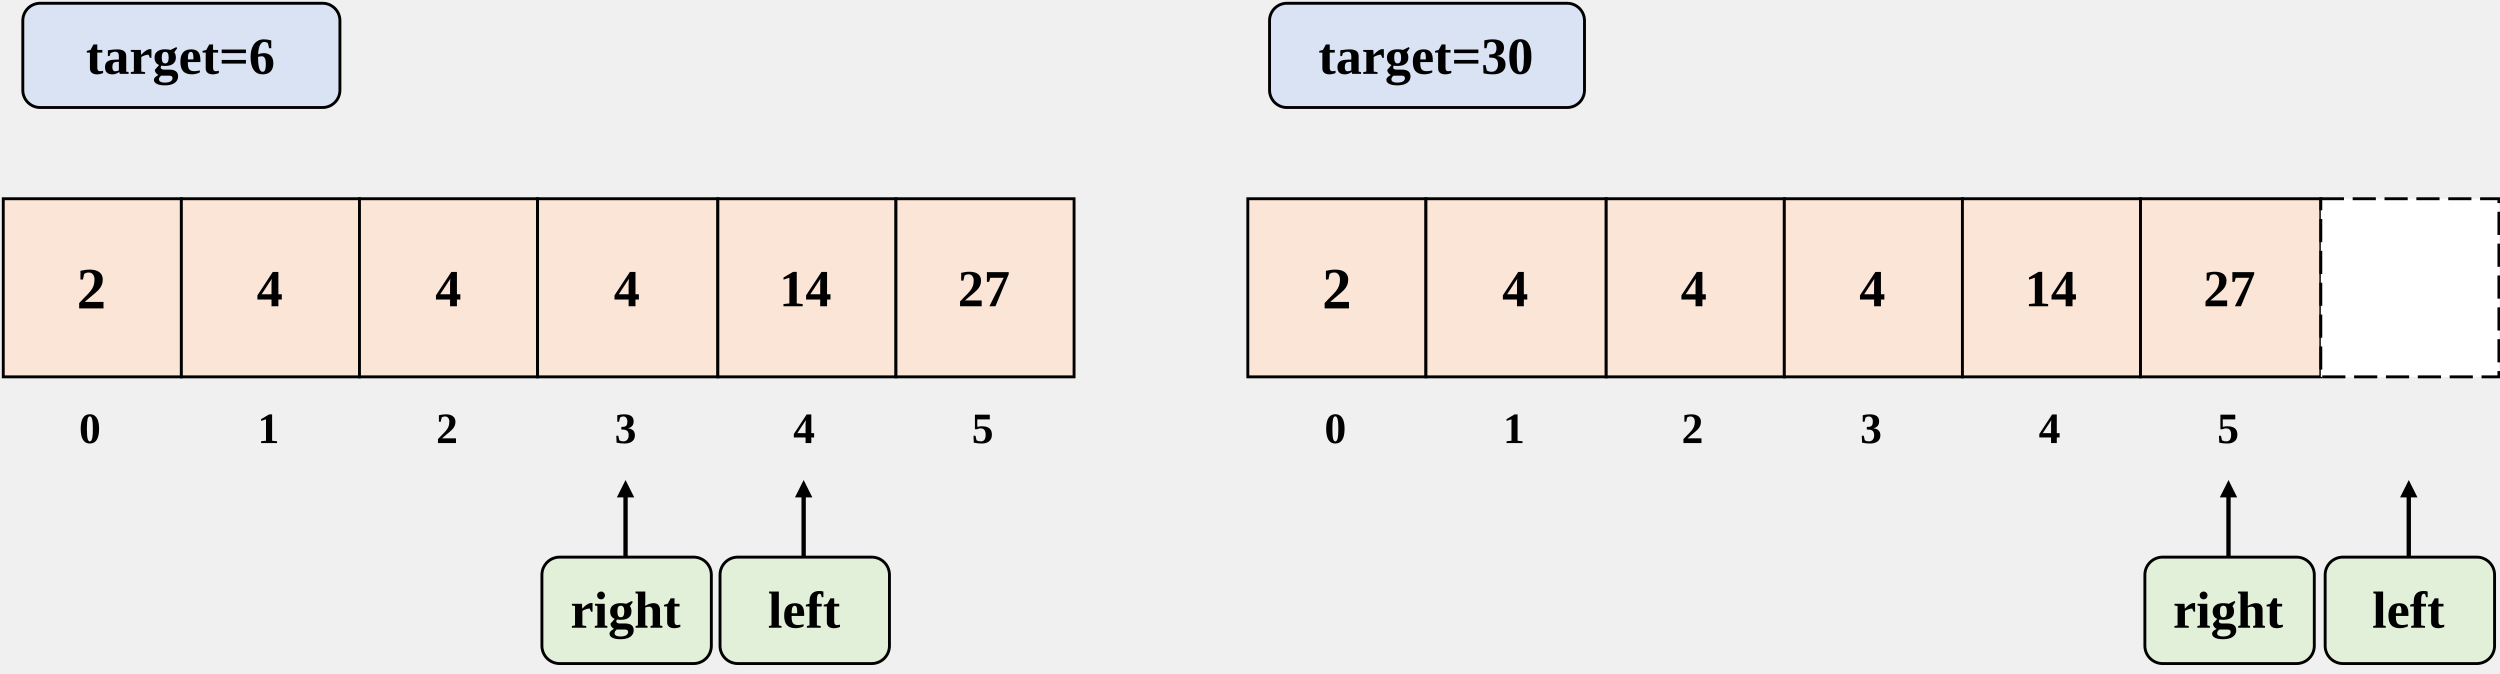
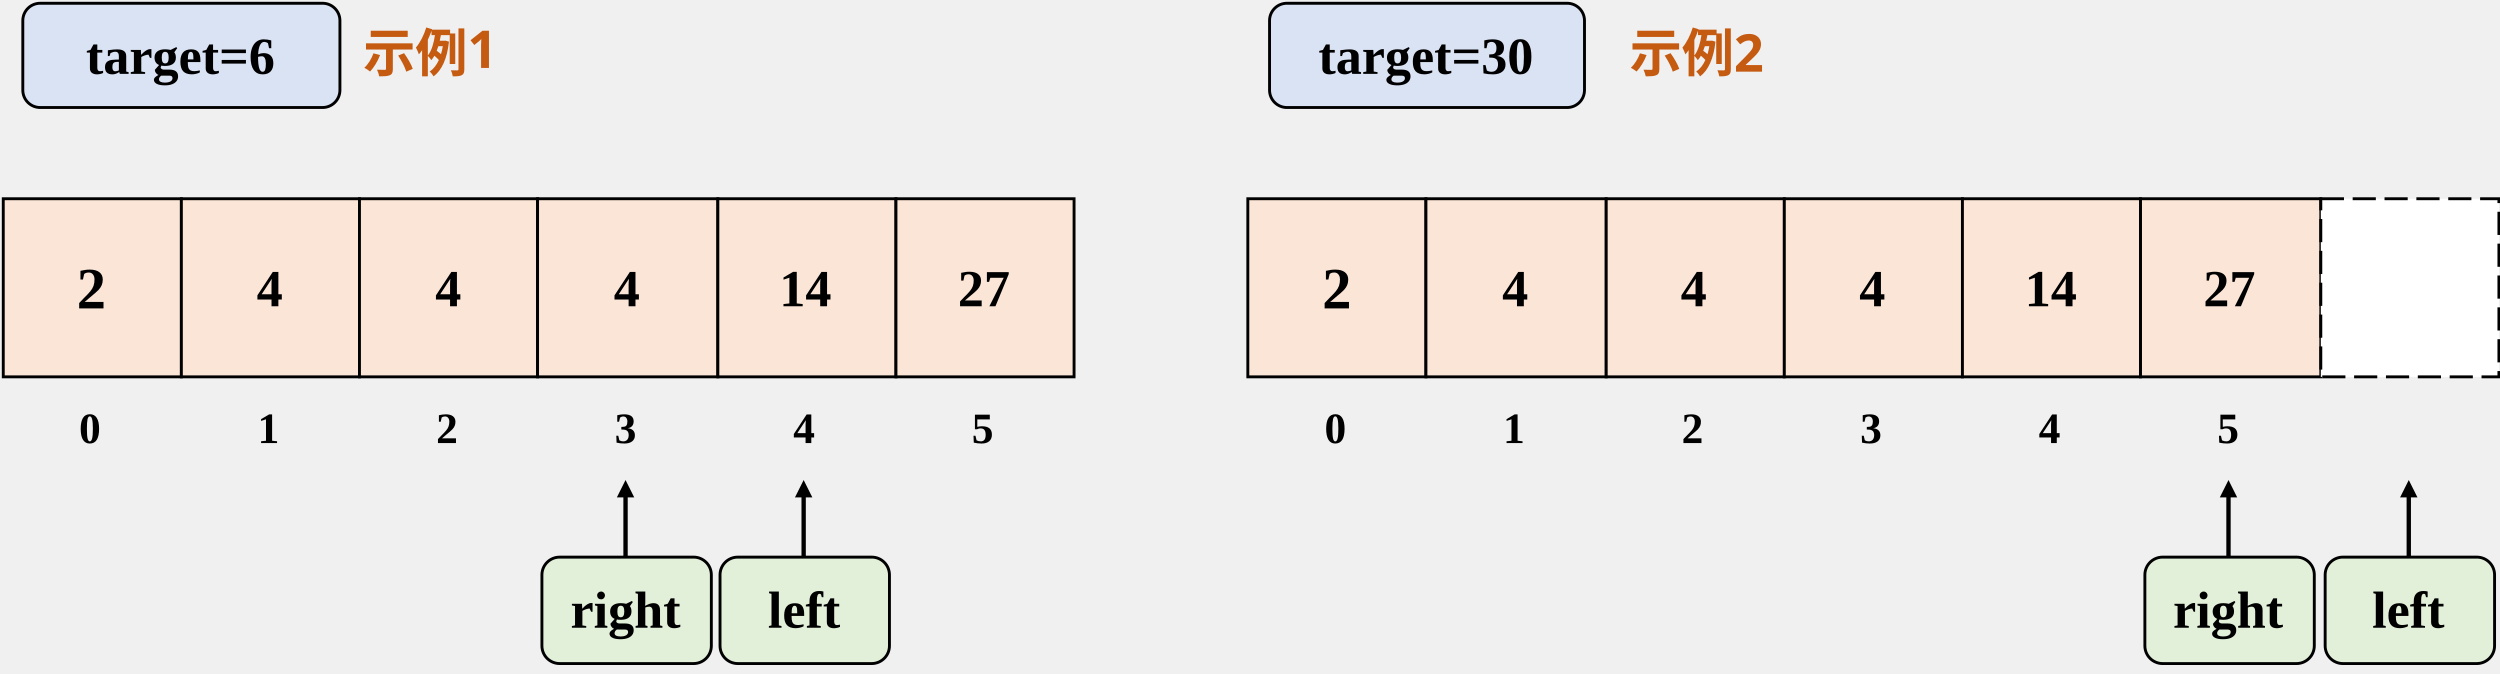
<svg xmlns="http://www.w3.org/2000/svg" width="1151" height="310" overflow="hidden">
  <defs>
    <clipPath id="clip0">
      <rect x="98" y="196" width="1151" height="310" />
    </clipPath>
  </defs>
  <g clip-path="url(#clip0)" transform="translate(-98 -196)">
    <rect x="99.5" y="287.5" width="82" height="82" stroke="#000000" stroke-width="1.333" stroke-miterlimit="8" fill="#FBE5D6" />
    <text font-family="Times New Roman,Times New Roman_MSFontService,sans-serif" font-weight="700" font-size="27" transform="translate(133.309 338)">2</text>
    <rect x="181.5" y="287.5" width="82" height="82" stroke="#000000" stroke-width="1.333" stroke-miterlimit="8" fill="#FBE5D6" />
    <text font-family="Times New Roman,Times New Roman_MSFontService,sans-serif" font-weight="700" font-size="24" transform="translate(216.18 337)">4</text>
    <rect x="263.5" y="287.5" width="82" height="82" stroke="#000000" stroke-width="1.333" stroke-miterlimit="8" fill="#FBE5D6" />
    <text font-family="Times New Roman,Times New Roman_MSFontService,sans-serif" font-weight="700" font-size="24" transform="translate(298.383 337)">4</text>
    <rect x="345.5" y="287.5" width="83" height="82" stroke="#000000" stroke-width="1.333" stroke-miterlimit="8" fill="#FBE5D6" />
    <text font-family="Times New Roman,Times New Roman_MSFontService,sans-serif" font-weight="700" font-size="24" transform="translate(380.587 337)">4</text>
    <rect x="428.5" y="287.5" width="82" height="82" stroke="#000000" stroke-width="1.333" stroke-miterlimit="8" fill="#FBE5D6" />
    <text font-family="Times New Roman,Times New Roman_MSFontService,sans-serif" font-weight="700" font-size="24" transform="translate(456.79 337)">14</text>
    <rect x="510.5" y="287.5" width="82" height="82" stroke="#000000" stroke-width="1.333" stroke-miterlimit="8" fill="#FBE5D6" />
    <text font-family="Times New Roman,Times New Roman_MSFontService,sans-serif" font-weight="700" font-size="24" transform="translate(538.994 337)">27</text>
    <path d="M429.5 460.667C429.5 456.156 433.156 452.5 437.667 452.5L499.333 452.5C503.844 452.5 507.5 456.156 507.5 460.667L507.5 493.333C507.5 497.844 503.844 501.5 499.333 501.5L437.667 501.5C433.156 501.5 429.5 497.844 429.5 493.333Z" stroke="#000000" stroke-width="1.333" stroke-miterlimit="8" fill="#E2F0D9" fill-rule="evenodd" />
    <text font-family="Times New Roman,Times New Roman_MSFontService,sans-serif" font-weight="700" font-size="24" transform="translate(451.534 485)">left</text>
    <path d="M1-2.99398e-06 1 28.399-1 28.399-1 2.99398e-06ZM4 27.066 0 35.066-4 27.066Z" transform="matrix(1 0 0 -1 468 452.066)" />
    <path d="M347.5 460.667C347.5 456.156 351.156 452.5 355.667 452.5L417.333 452.5C421.844 452.5 425.5 456.156 425.5 460.667L425.5 493.333C425.5 497.844 421.844 501.5 417.333 501.5L355.667 501.5C351.156 501.5 347.5 497.844 347.5 493.333Z" stroke="#000000" stroke-width="1.333" stroke-miterlimit="8" fill="#E2F0D9" fill-rule="evenodd" />
    <text font-family="Times New Roman,Times New Roman_MSFontService,sans-serif" font-weight="700" font-size="24" transform="translate(360.664 485)">right</text>
    <path d="M1-2.99398e-06 1 28.399-1 28.399-1 2.99398e-06ZM4 27.066 0 35.066-4 27.066Z" transform="matrix(1 0 0 -1 386 452.066)" />
    <text font-family="Times New Roman,Times New Roman_MSFontService,sans-serif" font-weight="700" font-size="20" transform="translate(134.387 400)">0<tspan font-size="20" x="82.204" y="0">1</tspan>
      <tspan font-size="20" x="164.407" y="0">2</tspan>
      <tspan font-size="20" x="246.611" y="0">3</tspan>
      <tspan font-size="20" x="328.814" y="0">4</tspan>
      <tspan font-size="20" x="411.018" y="0">5</tspan>
    </text>
    <path d="M108.5 205.5C108.5 201.082 112.082 197.5 116.5 197.5L246.5 197.5C250.918 197.5 254.5 201.082 254.5 205.5L254.5 237.5C254.5 241.918 250.918 245.5 246.5 245.5L116.5 245.5C112.082 245.5 108.5 241.918 108.5 237.5Z" stroke="#000000" stroke-width="1.333" stroke-miterlimit="8" fill="#DAE3F3" fill-rule="evenodd" />
    <text font-family="Times New Roman,Times New Roman_MSFontService,sans-serif" font-weight="700" font-size="24" transform="translate(137.578 230)">target=6</text>
    <rect x="672.5" y="287.5" width="82" height="82" stroke="#000000" stroke-width="1.333" stroke-miterlimit="8" fill="#FBE5D6" />
    <text font-family="Times New Roman,Times New Roman_MSFontService,sans-serif" font-weight="700" font-size="27" transform="translate(706.722 338)">2</text>
    <rect x="754.5" y="287.5" width="83" height="82" stroke="#000000" stroke-width="1.333" stroke-miterlimit="8" fill="#FBE5D6" />
    <text font-family="Times New Roman,Times New Roman_MSFontService,sans-serif" font-weight="700" font-size="24" transform="translate(789.592 337)">4</text>
    <rect x="837.5" y="287.5" width="82" height="82" stroke="#000000" stroke-width="1.333" stroke-miterlimit="8" fill="#FBE5D6" />
    <text font-family="Times New Roman,Times New Roman_MSFontService,sans-serif" font-weight="700" font-size="24" transform="translate(871.796 337)">4</text>
    <rect x="919.5" y="287.5" width="82" height="82" stroke="#000000" stroke-width="1.333" stroke-miterlimit="8" fill="#FBE5D6" />
    <text font-family="Times New Roman,Times New Roman_MSFontService,sans-serif" font-weight="700" font-size="24" transform="translate(954 337)">4</text>
    <rect x="1001.5" y="287.5" width="82" height="82" stroke="#000000" stroke-width="1.333" stroke-miterlimit="8" fill="#FBE5D6" />
    <text font-family="Times New Roman,Times New Roman_MSFontService,sans-serif" font-weight="700" font-size="24" transform="translate(1030.2 337)">14</text>
    <rect x="1083.5" y="287.5" width="83" height="82" stroke="#000000" stroke-width="1.333" stroke-miterlimit="8" fill="#FBE5D6" />
    <text font-family="Times New Roman,Times New Roman_MSFontService,sans-serif" font-weight="700" font-size="24" transform="translate(1112.41 337)">27<tspan font-size="20" x="-404.607" y="63">0</tspan>
      <tspan font-size="20" x="-322.403" y="63">1</tspan>
      <tspan font-size="20" x="-240.2" y="63">2</tspan>
      <tspan font-size="20" x="-157.996" y="63">3</tspan>
      <tspan font-size="20" x="-75.793" y="63">4</tspan>
      <tspan font-size="20" x="6.411" y="63">5</tspan>
    </text>
    <path d="M682.5 205.5C682.5 201.082 686.082 197.5 690.5 197.5L819.5 197.5C823.918 197.5 827.5 201.082 827.5 205.5L827.5 237.5C827.5 241.918 823.918 245.5 819.5 245.5L690.5 245.5C686.082 245.5 682.5 241.918 682.5 237.5Z" stroke="#000000" stroke-width="1.333" stroke-miterlimit="8" fill="#DAE3F3" fill-rule="evenodd" />
    <text font-family="Times New Roman,Times New Roman_MSFontService,sans-serif" font-weight="700" font-size="24" transform="translate(704.991 230)">target=30</text>
    <path d="M1168.5 460.667C1168.5 456.156 1172.16 452.5 1176.67 452.5L1238.33 452.5C1242.84 452.5 1246.5 456.156 1246.5 460.667L1246.5 493.333C1246.5 497.844 1242.84 501.5 1238.33 501.5L1176.67 501.5C1172.16 501.5 1168.5 497.844 1168.5 493.333Z" stroke="#000000" stroke-width="1.333" stroke-miterlimit="8" fill="#E2F0D9" fill-rule="evenodd" />
    <text font-family="Times New Roman,Times New Roman_MSFontService,sans-serif" font-weight="700" font-size="24" transform="translate(1190.14 485)">left</text>
    <path d="M1-2.99398e-06 1 28.399-1 28.399-1 2.99398e-06ZM4 27.066 0 35.066-4 27.066Z" transform="matrix(1 0 0 -1 1207 452.066)" />
    <path d="M1085.5 460.667C1085.5 456.156 1089.16 452.5 1093.67 452.5L1155.33 452.5C1159.84 452.5 1163.5 456.156 1163.5 460.667L1163.5 493.333C1163.5 497.844 1159.84 501.5 1155.33 501.5L1093.67 501.5C1089.16 501.5 1085.5 497.844 1085.5 493.333Z" stroke="#000000" stroke-width="1.333" stroke-miterlimit="8" fill="#E2F0D9" fill-rule="evenodd" />
    <text font-family="Times New Roman,Times New Roman_MSFontService,sans-serif" font-weight="700" font-size="24" transform="translate(1098.48 485)">right</text>
    <path d="M1-2.99398e-06 1 28.399-1 28.399-1 2.99398e-06ZM4 27.066 0 35.066-4 27.066Z" transform="matrix(1 0 0 -1 1124 452.066)" />
    <rect x="1166.5" y="287.5" width="82" height="82" stroke="#000000" stroke-width="1.333" stroke-miterlimit="8" stroke-dasharray="10.667 4" fill="#FFFFFF" />
+     <text fill="#C55A11" font-family="DengXian,DengXian_MSFontService,sans-serif" font-weight="700" font-size="24" transform="translate(265.208 229)">示例1<tspan font-size="24" x="583.099" y="0">示例</tspan>2</text>
  </g>
</svg>
